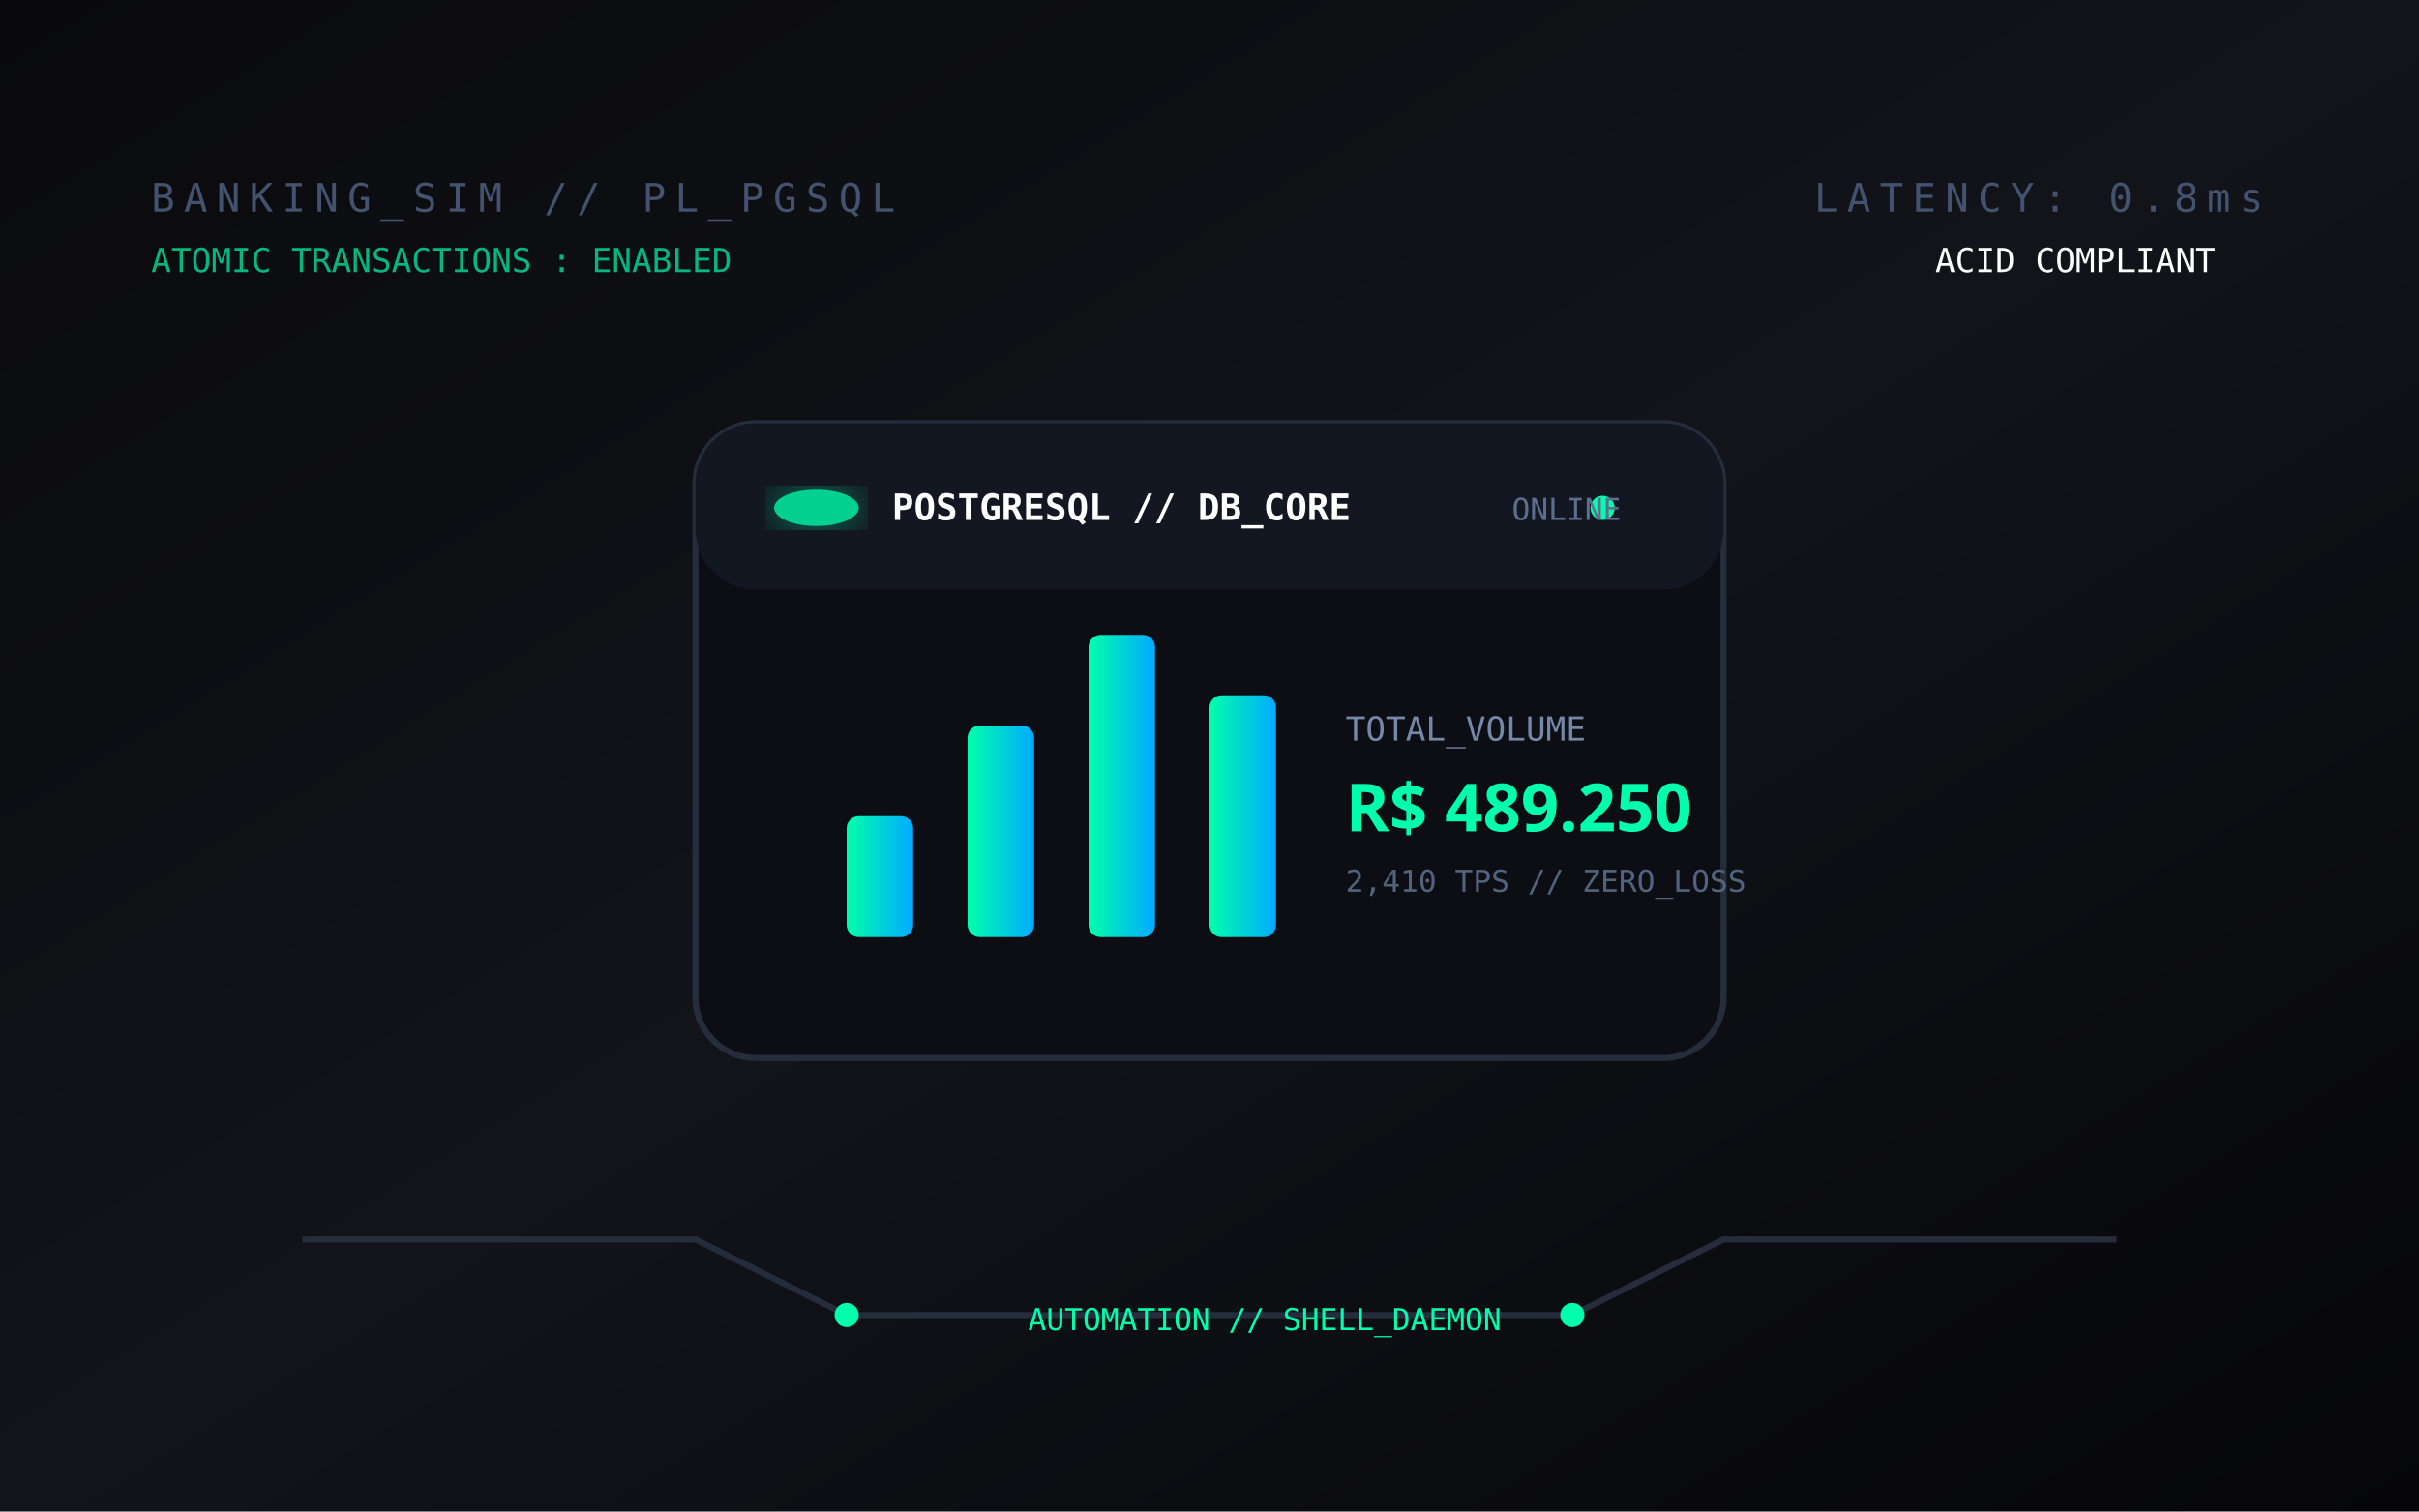
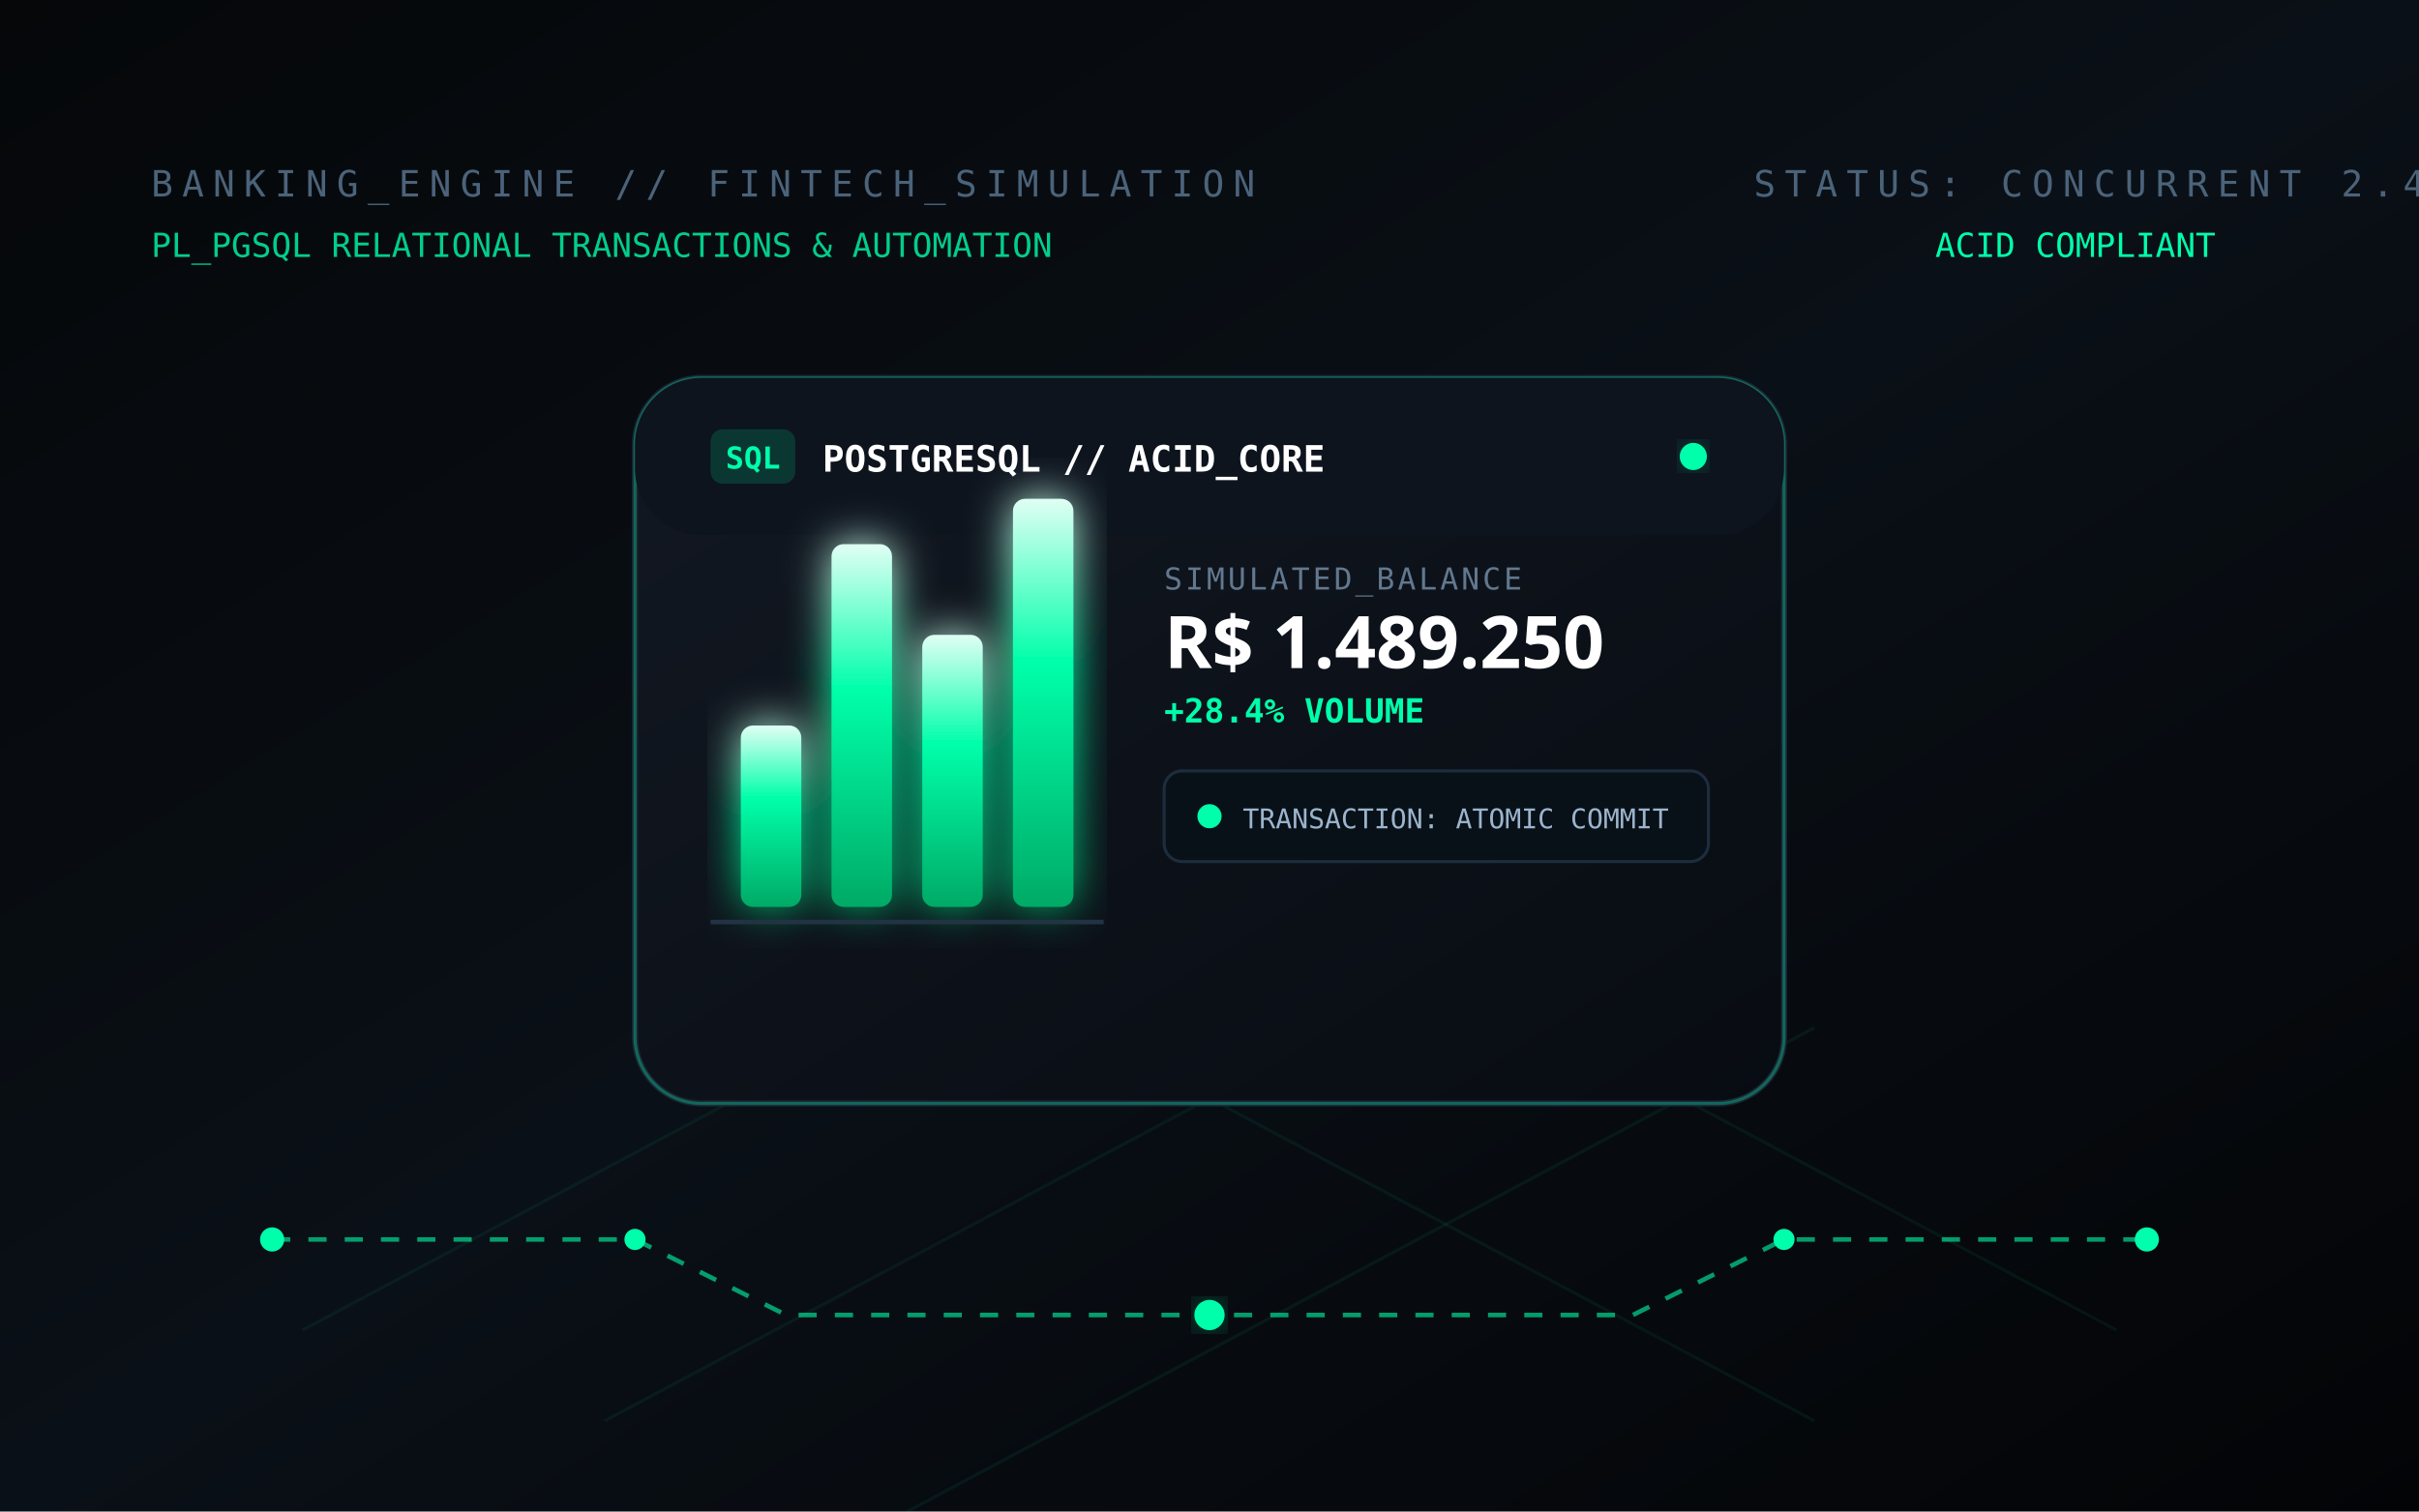
<svg xmlns="http://www.w3.org/2000/svg" viewBox="0 0 800 500" width="100%" height="100%">
  <defs>
-     <linearGradient id="bg4" x1="0%" y1="0%" x2="100%" y2="100%">
-       <stop offset="0%" stop-color="#0a0a0c" />
-       <stop offset="50%" stop-color="#12141a" />
-       <stop offset="100%" stop-color="#060608" />
+     <linearGradient id="fintechBg" x1="0%" y1="0%" x2="100%" y2="100%">
+       <stop offset="0%" stop-color="#050709" />
+       <stop offset="50%" stop-color="#0a1017" />
+       <stop offset="100%" stop-color="#030406" />
    </linearGradient>
-     <linearGradient id="neonGreen" x1="0%" y1="0%" x2="100%" y2="0%">
-       <stop offset="0%" stop-color="#00ffaa" />
-       <stop offset="100%" stop-color="#00aaff" />
+     <linearGradient id="emeraldBar" x1="0%" y1="100%" x2="0%" y2="0%">
+       <stop offset="0%" stop-color="#00aa66" />
+       <stop offset="60%" stop-color="#00ffaa" />
+       <stop offset="100%" stop-color="#e0fff4" />
+     </linearGradient>
+     <linearGradient id="cardGrad" x1="0%" y1="0%" x2="100%" y2="100%">
+       <stop offset="0%" stop-color="#121822" />
+       <stop offset="100%" stop-color="#080c12" />
    </linearGradient>
    <filter id="fintechGlow">
-       <feGaussianBlur stdDeviation="8" result="glow" />
+       <feGaussianBlur stdDeviation="7" result="glow" />
      <feMerge>
        <feMergeNode in="glow" />
        <feMergeNode in="SourceGraphic" />
      </feMerge>
    </filter>
  </defs>
  <style>
-     @keyframes barRise { 0% { height: 30px; y: 280px; } 50% { height: 110px; y: 200px; } 100% { height: 30px; y: 280px; } }
-     @keyframes pulseLed { 0% { opacity: 0.3; } 50% { opacity: 1; } 100% { opacity: 0.3; } }
-     @keyframes blockFloat { 0% { transform: translateY(0); } 50% { transform: translateY(-8px); } 100% { transform: translateY(0); } }
-     .bar-1 { animation: barRise 3s ease-in-out infinite; }
-     .bar-2 { animation: barRise 3s ease-in-out infinite 0.6s; }
-     .bar-3 { animation: barRise 3s ease-in-out infinite 1.2s; }
-     .bar-4 { animation: barRise 3s ease-in-out infinite 1.8s; }
-     .float-ledger { transform-origin: center; animation: blockFloat 4s ease-in-out infinite; }
-     .led { animation: pulseLed 2s infinite; }
+     @keyframes barPulse1 { 0%, 100% { height: 60px; y: 240px; } 50% { height: 110px; y: 190px; } }
+     @keyframes barPulse2 { 0%, 100% { height: 120px; y: 180px; } 50% { height: 70px; y: 230px; } }
+     @keyframes barPulse3 { 0%, 100% { height: 90px; y: 210px; } 50% { height: 145px; y: 155px; } }
+     @keyframes barPulse4 { 0%, 100% { height: 135px; y: 165px; } 50% { height: 95px; y: 205px; } }
+     @keyframes cardFloat { 0%, 100% { transform: translateY(0); } 50% { transform: translateY(-7px); } }
+     @keyframes chipBlink { 0%, 100% { opacity: 0.4; } 50% { opacity: 1; } }
+     @keyframes lineFlow { 0% { stroke-dashoffset: 40; } 100% { stroke-dashoffset: 0; } }
+ 
+     .chart-bar-1 { animation: barPulse1 3.5s ease-in-out infinite; }
+     .chart-bar-2 { animation: barPulse2 3.5s ease-in-out infinite 0.5s; }
+     .chart-bar-3 { animation: barPulse3 3.5s ease-in-out infinite 1s; }
+     .chart-bar-4 { animation: barPulse4 3.5s ease-in-out infinite 1.5s; }
+     .floating-fintech { transform-origin: 400px 245px; animation: cardFloat 4.5s ease-in-out infinite; }
+     .blink-light { animation: chipBlink 2s infinite; }
+     .flow-path { stroke-dasharray: 6 6; animation: lineFlow 1.8s linear infinite; }
  </style>
-   <rect width="800" height="500" fill="url(#bg4)" />
-   <g class="float-ledger">
-     <rect x="230" y="140" width="340" height="210" rx="20" fill="#0c0e14" stroke="#252d3d" stroke-width="2" />
-     <rect x="230" y="140" width="340" height="55" rx="20" fill="#131722" />
-     <ellipse cx="270" cy="168" rx="14" ry="6" fill="#00ffaa" filter="url(#fintechGlow)" opacity="0.8" />
-     <text x="295" y="172" fill="#ffffff" font-family="'JetBrains Mono', monospace" font-size="12" font-weight="bold">POSTGRESQL // DB_CORE</text>
-     <circle cx="530" cy="168" r="4" fill="#00ffaa" class="led" />
-     <text x="500" y="172" fill="#5c6f8f" font-family="'JetBrains Mono', monospace" font-size="10">ONLINE</text>
-     <g fill="url(#neonGreen)">
-       <rect x="280" y="270" width="22" height="40" rx="4" class="bar-1" />
-       <rect x="320" y="240" width="22" height="70" rx="4" class="bar-2" />
-       <rect x="360" y="210" width="22" height="100" rx="4" class="bar-3" />
-       <rect x="400" y="230" width="22" height="80" rx="4" class="bar-4" />
+   <rect width="800" height="500" fill="url(#fintechBg)" />
+   <g stroke="#00ffaa" stroke-opacity="0.06" stroke-width="1">
+     <line x1="100" y1="440" x2="400" y2="280" />
+     <line x1="200" y1="470" x2="500" y2="310" />
+     <line x1="300" y1="500" x2="600" y2="340" />
+     <line x1="700" y1="440" x2="400" y2="280" />
+     <line x1="600" y1="470" x2="300" y2="310" />
+   </g>
+   <g class="floating-fintech">
+     <rect x="210" y="125" width="380" height="240" rx="22" fill="url(#cardGrad)" stroke="#1a2736" stroke-width="2" />
+     <rect x="210" y="125" width="380" height="240" rx="22" fill="none" stroke="#00ffaa" stroke-width="1" stroke-opacity="0.3" />
+     <rect x="210" y="125" width="380" height="52" rx="22" fill="#0d141e" />
+     <rect x="235" y="142" width="28" height="18" rx="4" fill="#00ffaa" opacity="0.15" />
+     <text x="240" y="155" fill="#00ffaa" font-family="'JetBrains Mono', monospace" font-size="10" font-weight="bold">SQL</text>
+     <text x="272" y="156" fill="#ffffff" font-family="'JetBrains Mono', monospace" font-size="12" font-weight="bold">POSTGRESQL // ACID_CORE</text>
+     <circle cx="560" cy="151" r="4.5" fill="#00ffaa" class="blink-light" filter="url(#fintechGlow)" />
+     <g fill="url(#emeraldBar)" filter="url(#fintechGlow)">
+       <rect x="245" y="240" width="20" height="60" rx="4" class="chart-bar-1" />
+       <rect x="275" y="180" width="20" height="120" rx="4" class="chart-bar-2" />
+       <rect x="305" y="210" width="20" height="90" rx="4" class="chart-bar-3" />
+       <rect x="335" y="165" width="20" height="135" rx="4" class="chart-bar-4" />
    </g>
-     <text x="445" y="245" fill="#7588a8" font-family="'JetBrains Mono', monospace" font-size="11">TOTAL_VOLUME</text>
-     <text x="445" y="275" fill="#00ffaa" font-family="'Syne', sans-serif" font-size="22" font-weight="bold">R$ 489.250</text>
-     <text x="445" y="295" fill="#52647d" font-family="'JetBrains Mono', monospace" font-size="10">2,410 TPS // ZERO_LOSS</text>
+     <line x1="235" y1="305" x2="365" y2="305" stroke="#223345" stroke-width="1.5" />
+     <g transform="translate(385, 195)">
+       <text x="0" y="0" fill="#62788f" font-family="'JetBrains Mono', monospace" font-size="10" letter-spacing="1">SIMULATED_BALANCE</text>
+       <text x="0" y="26" fill="#ffffff" font-family="'Syne', sans-serif" font-size="24" font-weight="800">R$ 1.489.250</text>
+       <text x="0" y="44" fill="#00ffaa" font-family="'JetBrains Mono', monospace" font-size="11" font-weight="bold">+28.4% VOLUME</text>
+       <rect x="0" y="60" width="180" height="30" rx="6" fill="#081018" stroke="#1d2d3e" stroke-width="1" />
+       <circle cx="15" cy="75" r="4" fill="#00ffaa" />
+       <text x="26" y="79" fill="#9cb4cc" font-family="'JetBrains Mono', monospace" font-size="9">TRANSACTION: ATOMIC COMMIT</text>
+     </g>
  </g>
-   <path d="M 100 410 L 230 410 L 280 435 L 520 435 L 570 410 L 700 410" fill="none" stroke="#252d3d" stroke-width="2" />
-   <circle cx="280" cy="435" r="4" fill="#00ffaa" />
-   <circle cx="520" cy="435" r="4" fill="#00ffaa" />
-   <text x="340" y="440" fill="#00ffaa" font-family="'JetBrains Mono', monospace" font-size="10">AUTOMATION // SHELL_DAEMON</text>
-   <text x="50" y="70" fill="#43526e" font-family="'JetBrains Mono', monospace" font-size="13" letter-spacing="3">BANKING_SIM // PL_PGSQL</text>
-   <text x="50" y="90" fill="#00ffaa" font-family="'JetBrains Mono', monospace" font-size="11" opacity="0.7">ATOMIC TRANSACTIONS : ENABLED</text>
-   <text x="600" y="70" fill="#43526e" font-family="'JetBrains Mono', monospace" font-size="13" letter-spacing="3">LATENCY: 0.8ms</text>
-   <text x="640" y="90" fill="#ffffff" font-family="'JetBrains Mono', monospace" font-size="11">ACID COMPLIANT</text>
+   <path d="M 90 410 L 210 410 L 260 435 L 540 435 L 590 410 L 710 410" fill="none" stroke="#00ffaa" stroke-width="1.5" class="flow-path" opacity="0.6" />
+   <circle cx="90" cy="410" r="4" fill="#00ffaa" />
+   <circle cx="210" cy="410" r="3.5" fill="#00ffaa" />
+   <circle cx="400" cy="435" r="5" fill="#00ffaa" filter="url(#fintechGlow)" />
+   <circle cx="590" cy="410" r="3.5" fill="#00ffaa" />
+   <circle cx="710" cy="410" r="4" fill="#00ffaa" />
+   <text x="50" y="65" fill="#4b637a" font-family="'JetBrains Mono', monospace" font-size="12" letter-spacing="3">BANKING_ENGINE // FINTECH_SIMULATION</text>
+   <text x="50" y="85" fill="#00ffaa" font-family="'JetBrains Mono', monospace" font-size="11" opacity="0.8">PL_PGSQL RELATIONAL TRANSACTIONS &amp; AUTOMATION</text>
+   <text x="580" y="65" fill="#4b637a" font-family="'JetBrains Mono', monospace" font-size="12" letter-spacing="3">STATUS: CONCURRENT 2.4k TPS</text>
+   <text x="640" y="85" fill="#00ffaa" font-family="'JetBrains Mono', monospace" font-size="11">ACID COMPLIANT</text>
</svg>
